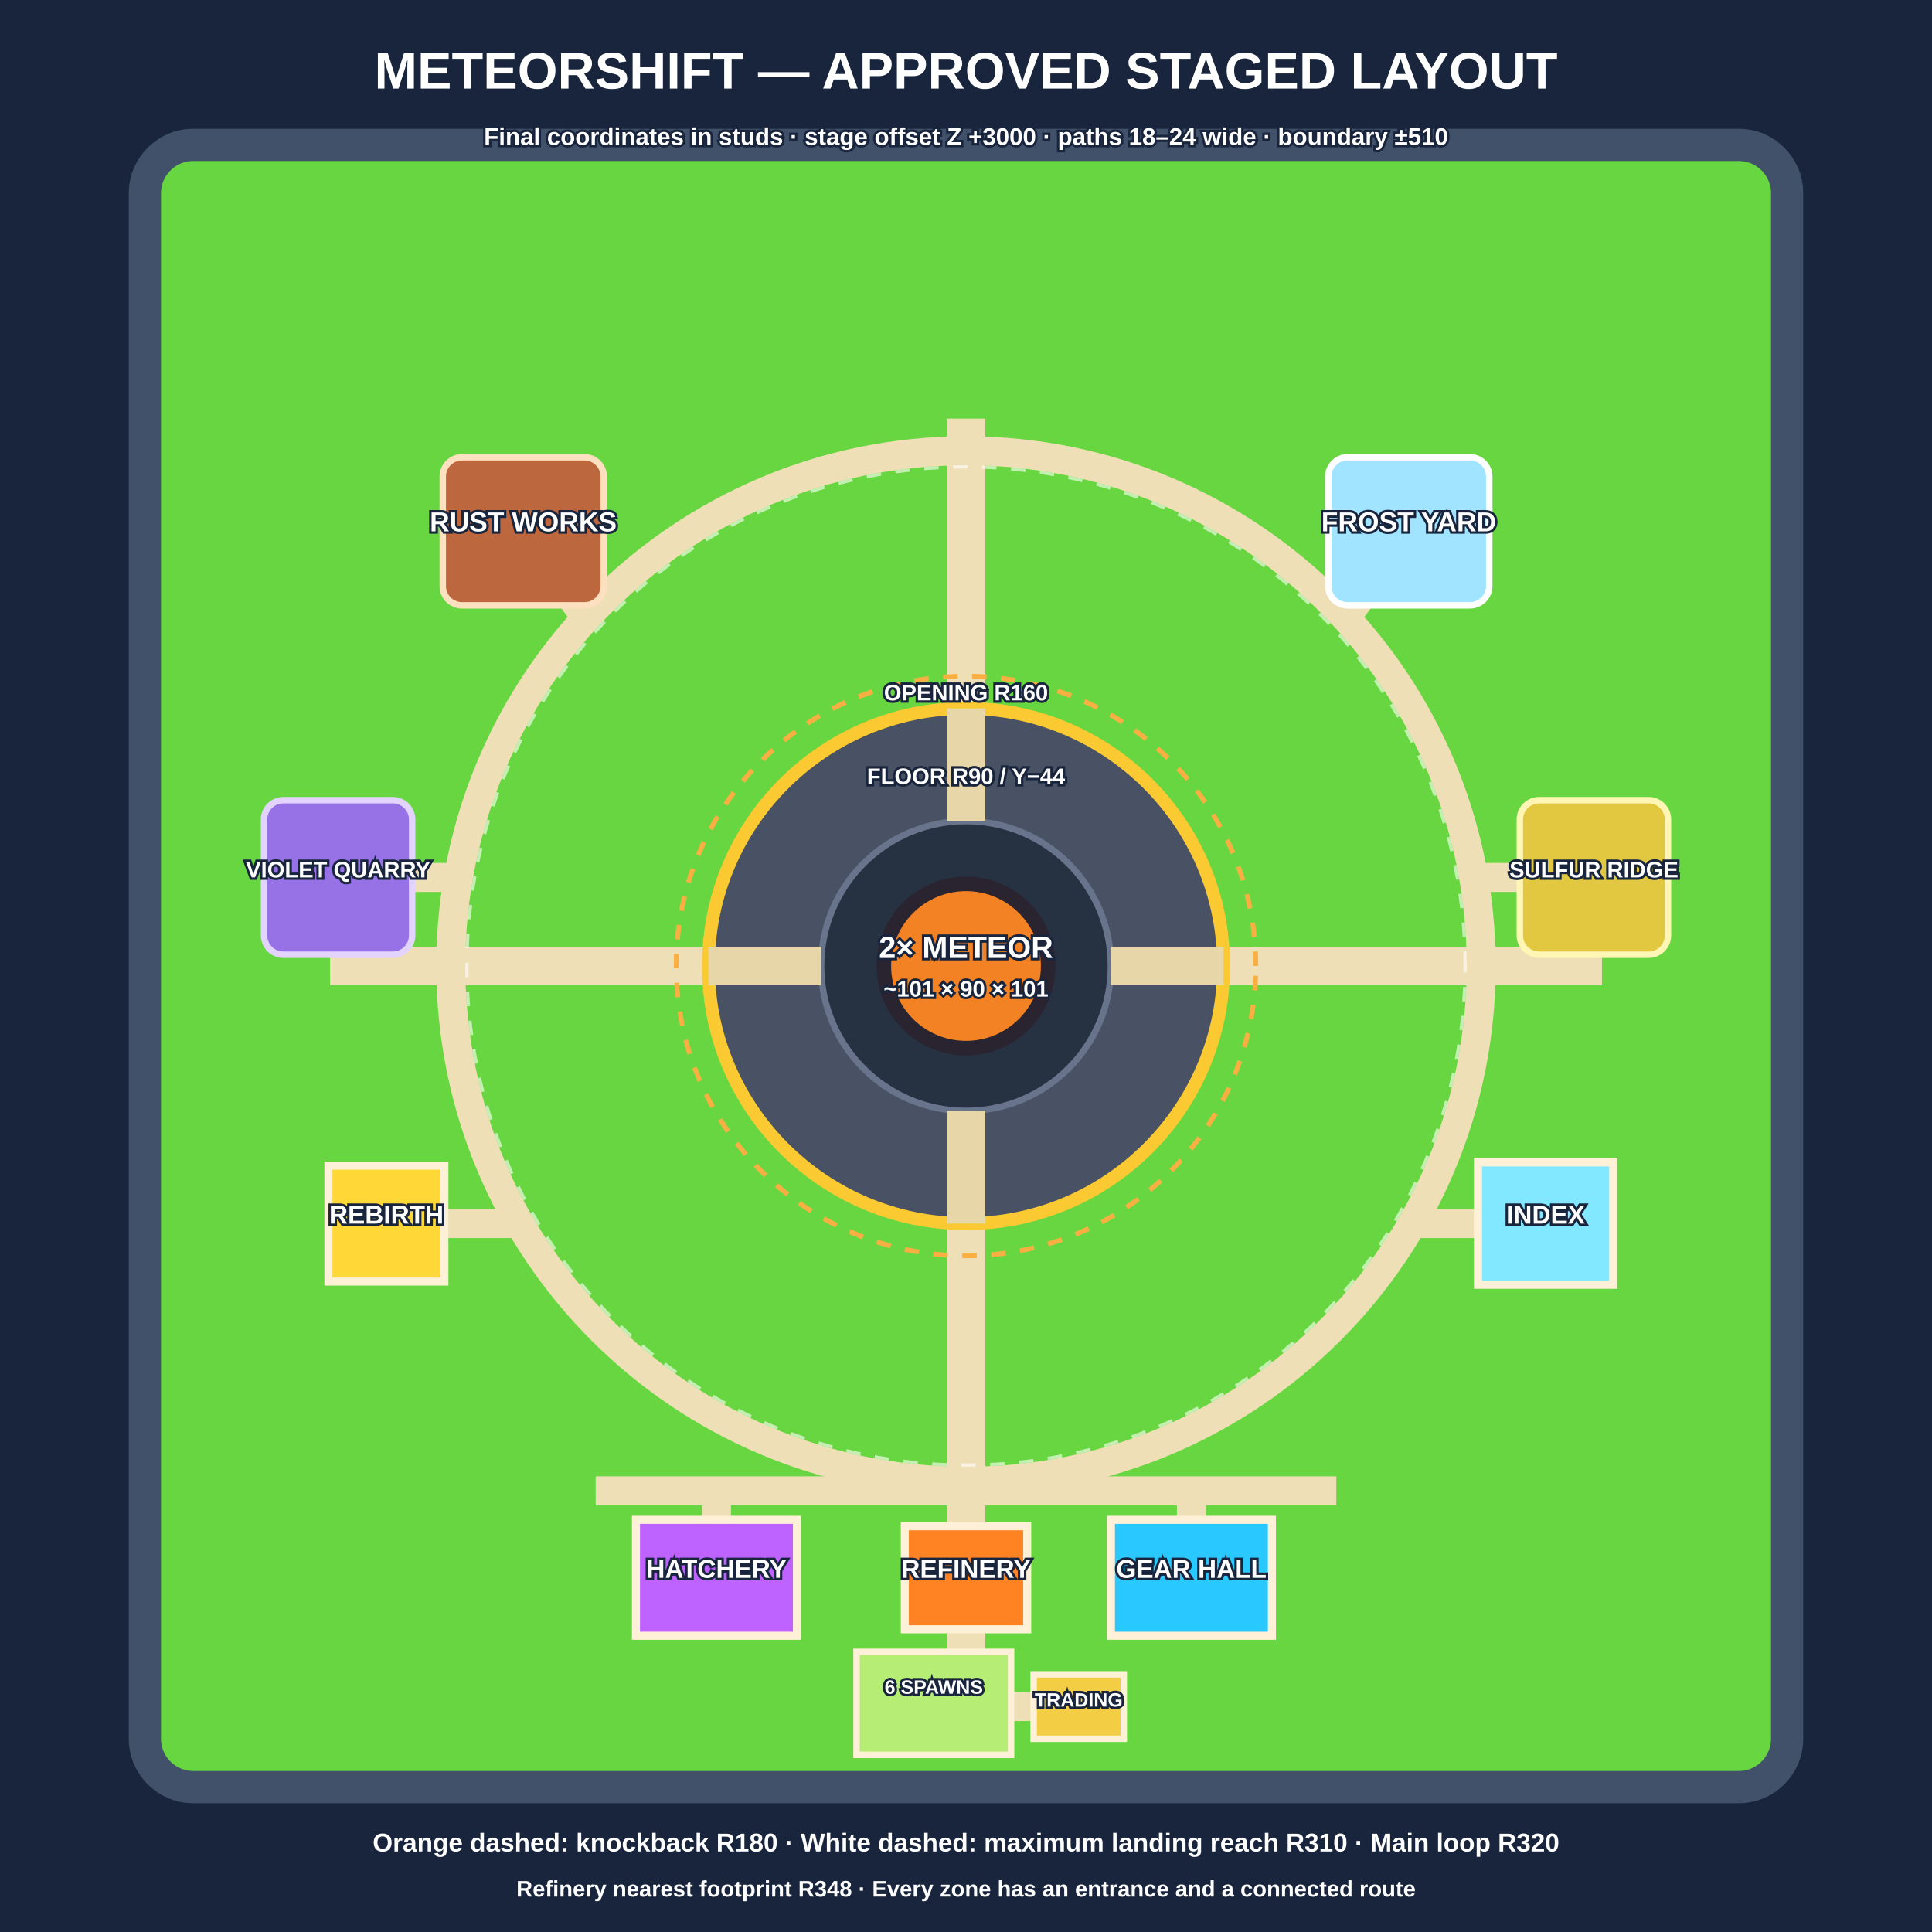
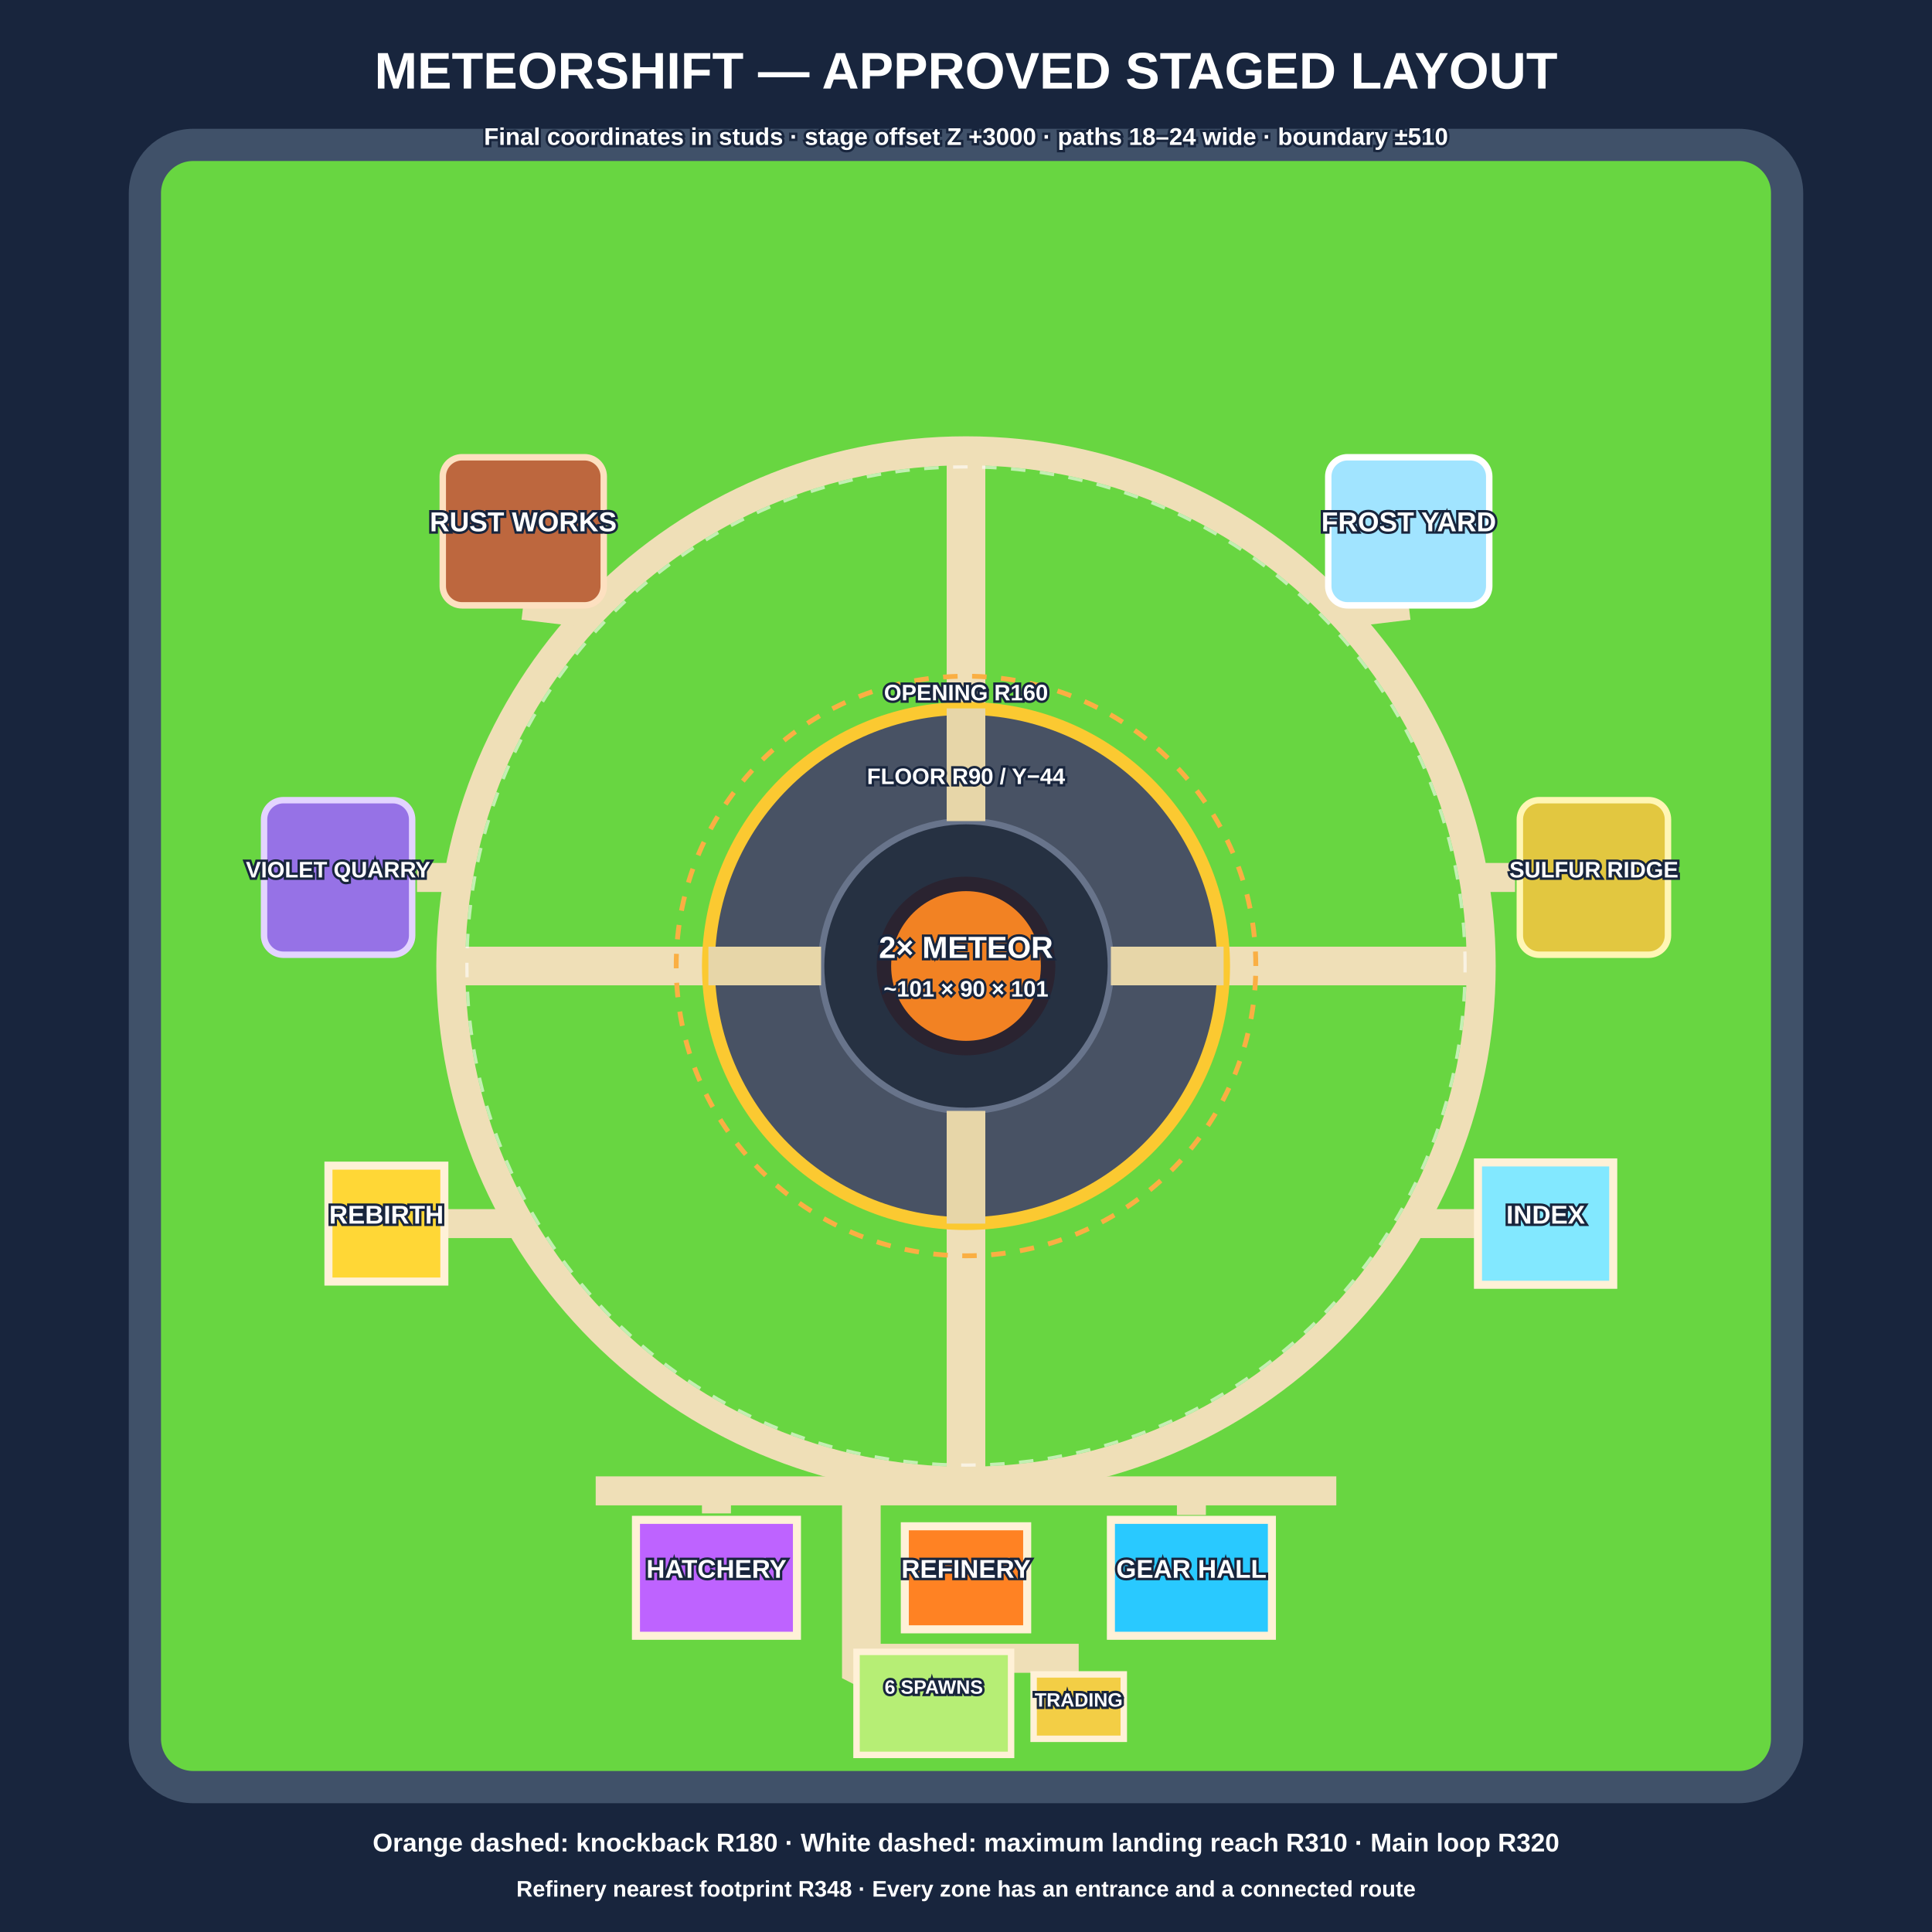
<svg xmlns="http://www.w3.org/2000/svg" width="1200" height="1200" viewBox="-600 -600 1200 1200">
  <rect x="-600" y="-600" width="1200" height="1200" fill="#18253d" />
  <rect x="-510" y="-510" width="1020" height="1020" rx="30" fill="#68d641" stroke="#405169" stroke-width="20" />
  <g transform="scale(1,-1)">
    <circle r="320" fill="none" stroke="#efdfb7" stroke-width="18" />
-     <path d="M0,-492V340M-395,0H395" stroke="#efdfb7" stroke-width="24" />
-     <path d="M-230,-326H230M-155,-380V-326M140,-380V-326M70,-460H0M-360,-160H-280M360,-160H280M-275,270L-235,215M275,270L235,215M-390,55H-314M390,55H314" fill="none" stroke="#efdfb7" stroke-width="18" />
+     <path d="M0,-320V-160M0,160V320M-320,0H-160M160,0H320M-20,-458L-65,-435V-326" fill="none" stroke="#efdfb7" stroke-width="24" />
+     <path d="M-230,-326H230M-155,-340V-326M140,-341V-326M-65,-430H70M-325,-160H-277M316,-160H277M-275,224L-233,219M275,224L233,219M-341,55H-314M341,55H314" fill="none" stroke="#efdfb7" stroke-width="18" />
    <circle r="310" fill="none" stroke="#fff" stroke-width="2" stroke-dasharray="9 9" opacity=".6" />
    <circle r="180" fill="none" stroke="#faaf43" stroke-width="3" stroke-dasharray="9 9" />
    <circle r="160" fill="#485264" stroke="#fbc931" stroke-width="8" />
    <circle r="90" fill="#263142" stroke="#68748b" stroke-width="4" />
    <path d="M0,-160V-90M0,160V90M-160,0H-90M160,0H90" stroke="#e7d6a8" stroke-width="24" />
    <circle r="51" fill="#f28223" stroke="#2a2330" stroke-width="9" />
    <rect x="-38" y="-412" width="76" height="64" fill="#ff8223" stroke="#fff1d7" stroke-width="5" />
    <rect x="90" y="-416" width="100" height="72" fill="#29c9ff" stroke="#fff1d7" stroke-width="5" />
    <rect x="-205" y="-416" width="100" height="72" fill="#be63ff" stroke="#fff1d7" stroke-width="5" />
    <rect x="42" y="-480" width="56" height="40" fill="#f3ce45" stroke="#fff1d7" stroke-width="4" />
    <rect x="-68" y="-490" width="96" height="64" fill="#b6ee75" stroke="#fff1d7" stroke-width="4" />
    <rect x="-396" y="-196" width="72" height="72" fill="#ffd736" stroke="#fff1d7" stroke-width="5" />
    <rect x="318" y="-198" width="84" height="76" fill="#82e8ff" stroke="#fff1d7" stroke-width="5" />
    <rect x="-325" y="224" width="100" height="92" rx="12" fill="#bd673e" stroke="#fde0c0" stroke-width="4" />
    <rect x="225" y="224" width="100" height="92" rx="12" fill="#a1e4ff" stroke="#fff" stroke-width="4" />
    <rect x="-436" y="7" width="92" height="96" rx="12" fill="#9672e6" stroke="#e3d4ff" stroke-width="4" />
    <rect x="344" y="7" width="92" height="96" rx="12" fill="#e2c740" stroke="#fff6b5" stroke-width="4" />
  </g>
  <g font-family="Arial,sans-serif" font-weight="700" text-anchor="middle" fill="#fff" stroke="#18253d" stroke-width="3" paint-order="stroke">
    <text y="-545" font-size="32">METEORSHIFT — APPROVED STAGED LAYOUT</text>
    <text y="-510" font-size="15">Final coordinates in studs · stage offset Z +3000 · paths 18–24 wide · boundary ±510</text>
    <text y="-5" font-size="19">2× METEOR</text>
    <text y="19" font-size="14">~101 × 90 × 101</text>
    <text y="-113" font-size="14">FLOOR R90 / Y−44</text>
    <text y="-165" font-size="14">OPENING R160</text>
    <text x="0" y="380" font-size="16">REFINERY</text>
    <text x="140" y="380" font-size="16">GEAR HALL</text>
    <text x="-155" y="380" font-size="16">HATCHERY</text>
    <text x="70" y="460" font-size="12">TRADING</text>
    <text x="-20" y="452" font-size="12">6 SPAWNS</text>
    <text x="-360" y="160" font-size="16">REBIRTH</text>
    <text x="360" y="160" font-size="16">INDEX</text>
    <text x="-275" y="-270" font-size="17">RUST WORKS</text>
    <text x="275" y="-270" font-size="17">FROST YARD</text>
    <text x="-390" y="-55" font-size="14">VIOLET QUARRY</text>
    <text x="390" y="-55" font-size="14">SULFUR RIDGE</text>
    <text y="550" font-size="16">Orange dashed: knockback R180 · White dashed: maximum landing reach R310 · Main loop R320</text>
    <text y="578" font-size="14">Refinery nearest footprint R348 · Every zone has an entrance and a connected route</text>
  </g>
</svg>
